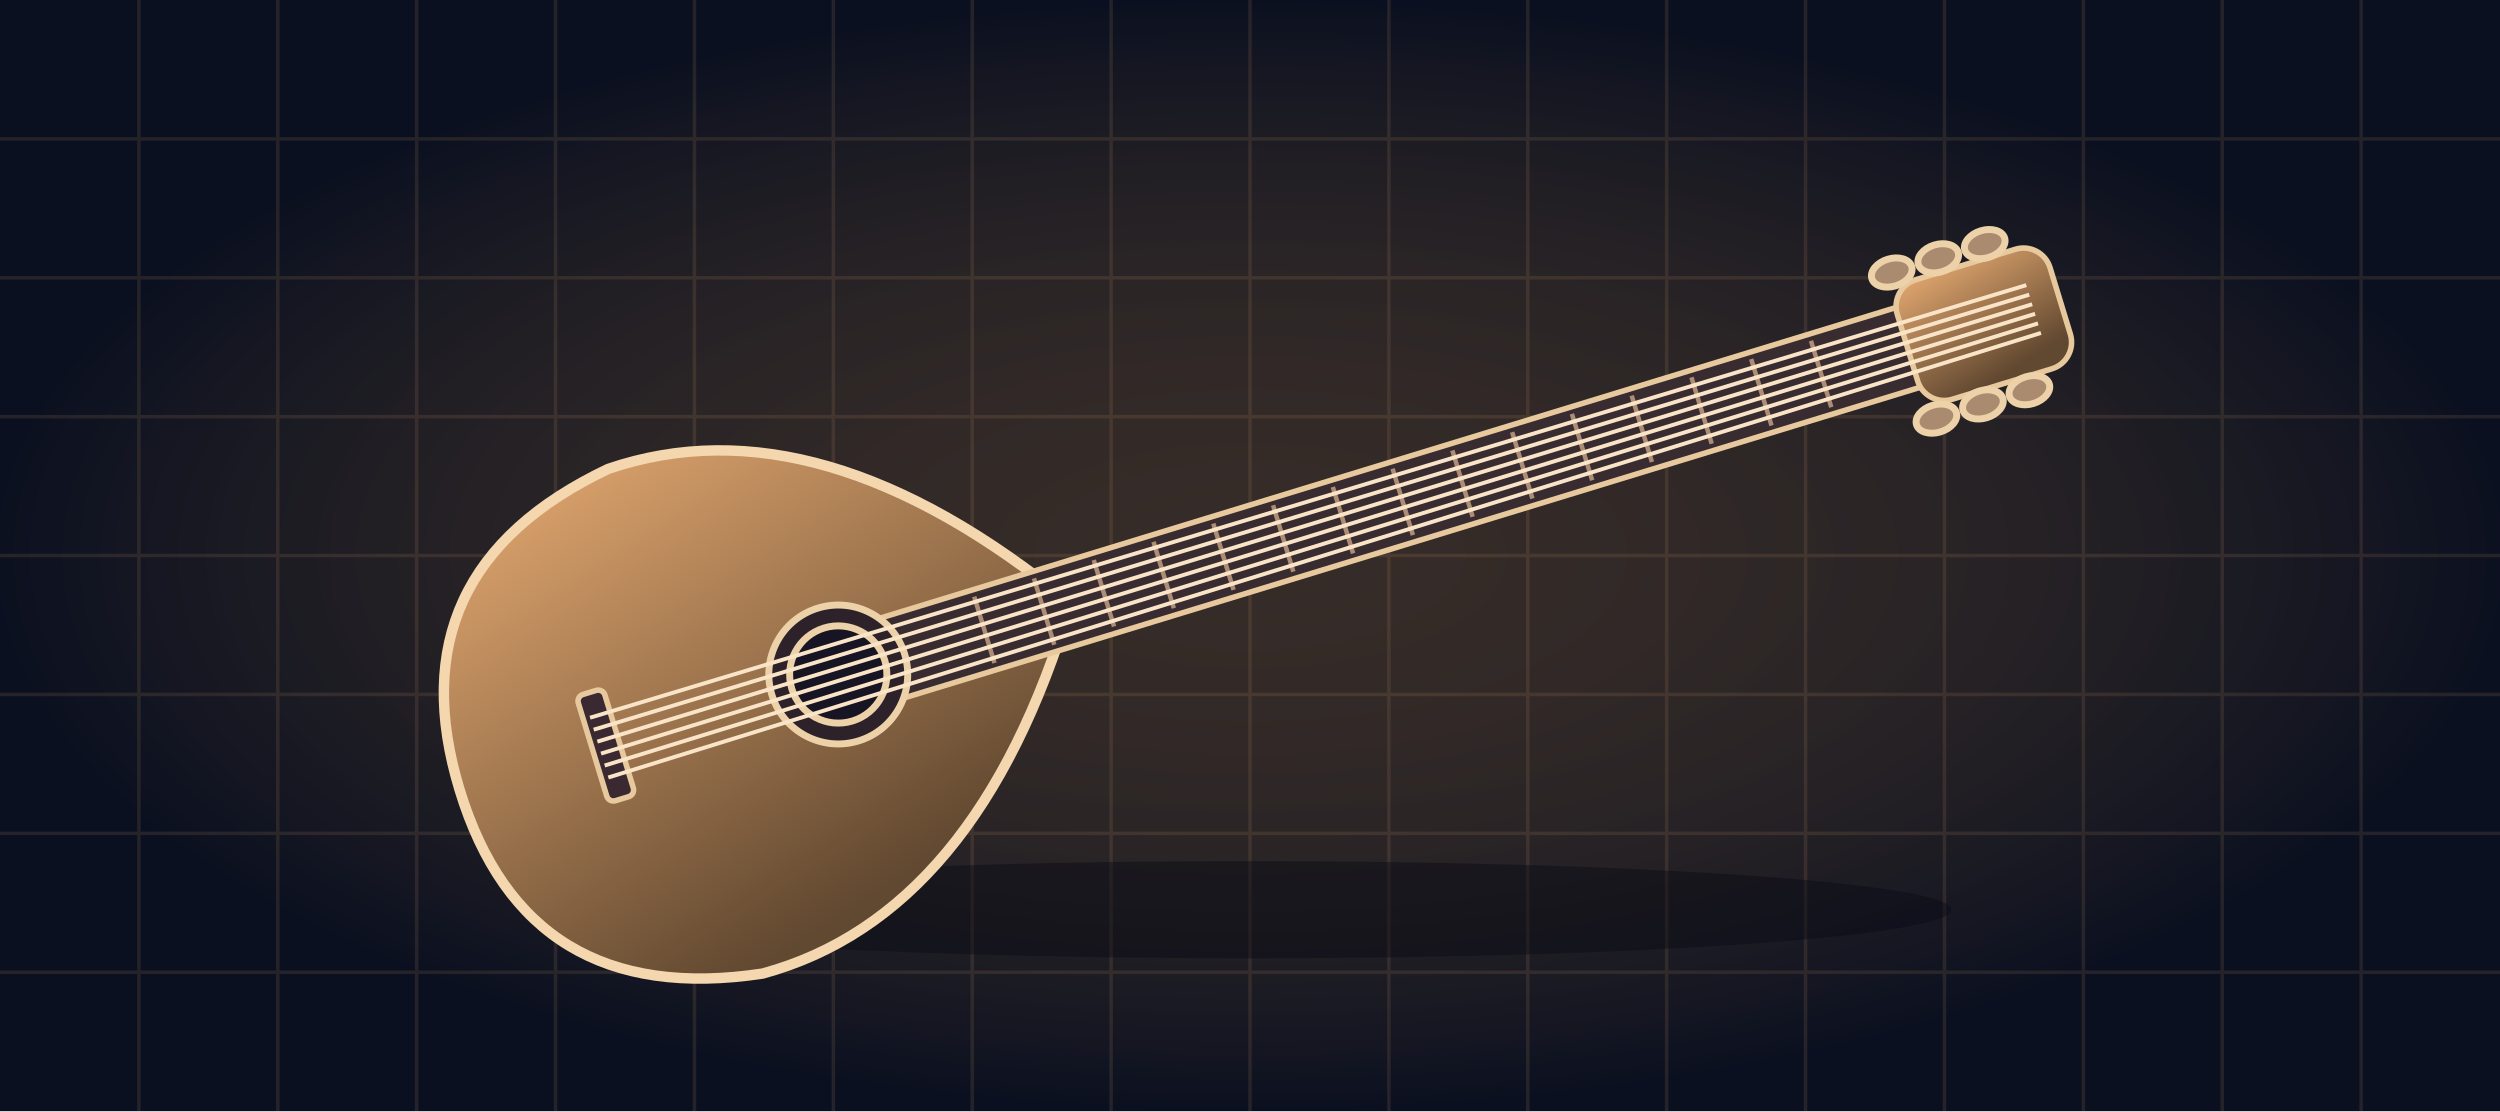
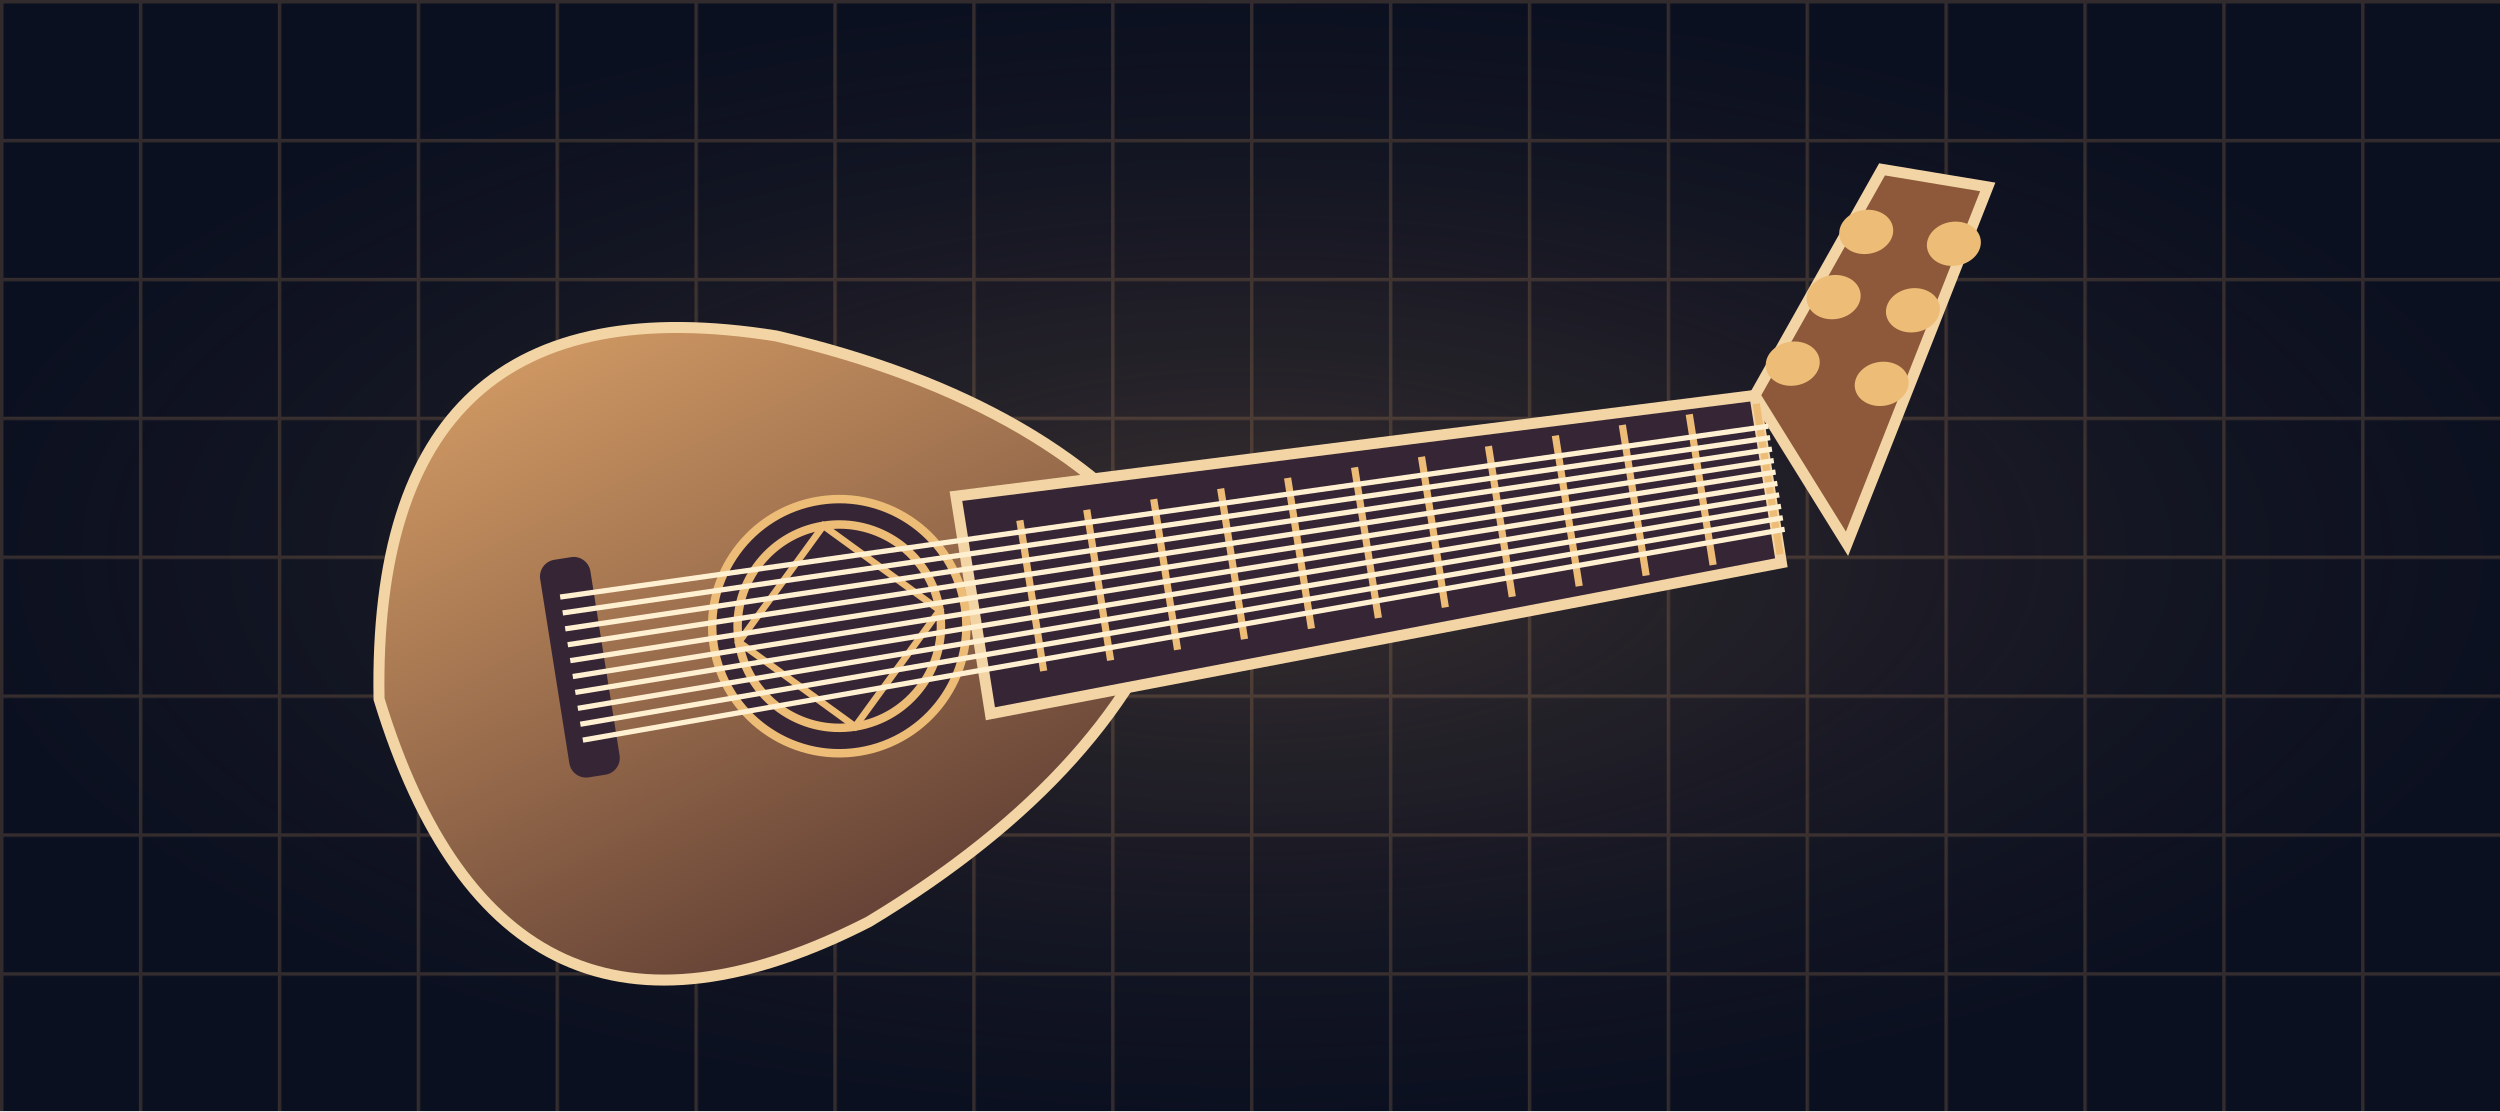
<svg xmlns="http://www.w3.org/2000/svg" viewBox="0 0 360 160">
  <defs>
-     <linearGradient id="metal" x2=".34" y2="1" gradientUnits="objectBoundingBox">
-       <stop stop-color="#e2a76f" />
-       <stop offset="1" stop-color="#614830" />
+     <linearGradient id="wood" x1="0%" y1="0%" x2="38%" y2="100%">
+       <stop stop-color="#d9a067" />
+       <stop offset="1" stop-color="#674437" />
    </linearGradient>
-     <radialGradient id="back">
-       <stop stop-color="#614830" stop-opacity=".49" />
-       <stop offset="1" stop-color="#0b1020" />
+     <radialGradient id="halo">
+       <stop stop-color="#d9a067" stop-opacity=".23" />
+       <stop offset="1" stop-color="#674437" stop-opacity="0" />
    </radialGradient>
+     <pattern id="grid" width="20" height="20" patternUnits="userSpaceOnUse">
+       <path d="M20 0H0V20" fill="none" stroke="#d9a067" stroke-opacity=".19" stroke-width="1" />
+     </pattern>
  </defs>
-   <path fill="#0b1020" d="M0 0h360v160H0z" />
-   <path fill="url(#back)" d="M0 0h360v160H0z" />
-   <g opacity=".12">
-     <path d="M20 0L20 160" fill="none" stroke="#e2a76f" stroke-width="0.5" />
-     <path d="M40 0L40 160" fill="none" stroke="#e2a76f" stroke-width="0.5" />
-     <path d="M60 0L60 160" fill="none" stroke="#e2a76f" stroke-width="0.5" />
-     <path d="M80 0L80 160" fill="none" stroke="#e2a76f" stroke-width="0.5" />
-     <path d="M100 0L100 160" fill="none" stroke="#e2a76f" stroke-width="0.5" />
-     <path d="M120 0L120 160" fill="none" stroke="#e2a76f" stroke-width="0.5" />
-     <path d="M140 0L140 160" fill="none" stroke="#e2a76f" stroke-width="0.5" />
-     <path d="M160 0L160 160" fill="none" stroke="#e2a76f" stroke-width="0.5" />
-     <path d="M180 0L180 160" fill="none" stroke="#e2a76f" stroke-width="0.5" />
-     <path d="M200 0L200 160" fill="none" stroke="#e2a76f" stroke-width="0.5" />
-     <path d="M220 0L220 160" fill="none" stroke="#e2a76f" stroke-width="0.5" />
-     <path d="M240 0L240 160" fill="none" stroke="#e2a76f" stroke-width="0.5" />
-     <path d="M260 0L260 160" fill="none" stroke="#e2a76f" stroke-width="0.5" />
-     <path d="M280 0L280 160" fill="none" stroke="#e2a76f" stroke-width="0.5" />
-     <path d="M300 0L300 160" fill="none" stroke="#e2a76f" stroke-width="0.5" />
-     <path d="M320 0L320 160" fill="none" stroke="#e2a76f" stroke-width="0.5" />
-     <path d="M340 0L340 160" fill="none" stroke="#e2a76f" stroke-width="0.5" />
-     <path d="M0 20L360 20" fill="none" stroke="#e2a76f" stroke-width="0.5" />
-     <path d="M0 40L360 40" fill="none" stroke="#e2a76f" stroke-width="0.5" />
-     <path d="M0 60L360 60" fill="none" stroke="#e2a76f" stroke-width="0.5" />
-     <path d="M0 80L360 80" fill="none" stroke="#e2a76f" stroke-width="0.5" />
-     <path d="M0 100L360 100" fill="none" stroke="#e2a76f" stroke-width="0.5" />
-     <path d="M0 120L360 120" fill="none" stroke="#e2a76f" stroke-width="0.5" />
-     <path d="M0 140L360 140" fill="none" stroke="#e2a76f" stroke-width="0.5" />
-   </g>
-   <ellipse cx="180" cy="131" rx="101" ry="7" fill="#060913" opacity=".44" />
-   <g transform="translate(180 79)">
-     <g transform="rotate(-17) scale(1 1)">
-       <path d="M-27 0Q-53 -39 -85 -38Q-119 -33 -119 0Q-119 33 -85 38Q-53 39 -27 0Z" fill="url(#metal)" stroke="#f4d7ae" stroke-width="1.5" />
-       <rect x="-56" y="-6" width="159" height="12" rx="2" fill="#392c31" stroke="#e7c99d" stroke-width=".8" />
-       <rect x="99" y="-9" width="23" height="18" rx="4" fill="url(#metal)" stroke="#e7c99d" stroke-width=".8" />
-       <ellipse cx="-62" cy="0" rx="10" ry="10" fill="#2d2229" stroke="#edd2a9" stroke-width="1" />
-       <ellipse cx="-62" cy="0" rx="7" ry="7" fill="#171523" stroke="#edd2a9" stroke-width="1" />
-       <rect x="-99" y="-8" width="4" height="16" rx="1" fill="#3a2930" stroke="#e7c99d" stroke-width=".8" />
-       <path d="M-40 -5L-40 5" fill="none" stroke="#ad8d75" stroke-width="0.65" />
-       <path d="M-31 -5L-31 5" fill="none" stroke="#ad8d75" stroke-width="0.65" />
-       <path d="M-22 -5L-22 5" fill="none" stroke="#ad8d75" stroke-width="0.65" />
-       <path d="M-13 -5L-13 5" fill="none" stroke="#ad8d75" stroke-width="0.65" />
-       <path d="M-4 -5L-4 5" fill="none" stroke="#ad8d75" stroke-width="0.65" />
-       <path d="M5 -5L5 5" fill="none" stroke="#ad8d75" stroke-width="0.65" />
-       <path d="M14 -5L14 5" fill="none" stroke="#ad8d75" stroke-width="0.65" />
-       <path d="M23 -5L23 5" fill="none" stroke="#ad8d75" stroke-width="0.65" />
-       <path d="M32 -5L32 5" fill="none" stroke="#ad8d75" stroke-width="0.65" />
-       <path d="M41 -5L41 5" fill="none" stroke="#ad8d75" stroke-width="0.65" />
-       <path d="M50 -5L50 5" fill="none" stroke="#ad8d75" stroke-width="0.65" />
-       <path d="M59 -5L59 5" fill="none" stroke="#ad8d75" stroke-width="0.65" />
-       <path d="M68 -5L68 5" fill="none" stroke="#ad8d75" stroke-width="0.65" />
-       <path d="M77 -5L77 5" fill="none" stroke="#ad8d75" stroke-width="0.65" />
-       <path d="M86 -5L86 5" fill="none" stroke="#ad8d75" stroke-width="0.65" />
-       <path d="M-98 -4.5L118 -3.6" fill="none" stroke="#f9e4c7" stroke-width="0.57" />
-       <path d="M-98 -2.7L118 -2.16" fill="none" stroke="#f9e4c7" stroke-width="0.57" />
-       <path d="M-98 -0.9L118 -0.72" fill="none" stroke="#f9e4c7" stroke-width="0.57" />
-       <path d="M-98 0.9L118 0.72" fill="none" stroke="#f9e4c7" stroke-width="0.57" />
-       <path d="M-98 2.7L118 2.16" fill="none" stroke="#f9e4c7" stroke-width="0.57" />
-       <path d="M-98 4.5L118 3.6" fill="none" stroke="#f9e4c7" stroke-width="0.57" />
-       <ellipse cx="114" cy="-11" rx="3" ry="2" fill="#aa8b70" stroke="#edd2a9" stroke-width="1" />
-       <ellipse cx="114" cy="11" rx="3" ry="2" fill="#aa8b70" stroke="#edd2a9" stroke-width="1" />
-       <ellipse cx="107" cy="-11" rx="3" ry="2" fill="#aa8b70" stroke="#edd2a9" stroke-width="1" />
-       <ellipse cx="107" cy="11" rx="3" ry="2" fill="#aa8b70" stroke="#edd2a9" stroke-width="1" />
-       <ellipse cx="100" cy="-11" rx="3" ry="2" fill="#aa8b70" stroke="#edd2a9" stroke-width="1" />
-       <ellipse cx="100" cy="11" rx="3" ry="2" fill="#aa8b70" stroke="#edd2a9" stroke-width="1" />
-     </g>
+   <rect x="0" y="0" width="360" height="160" rx="0" fill="#0b1020" stroke="none" />
+   <ellipse cx="180.0" cy="80.0" rx="187.2" ry="81.6" fill="url(#halo)" stroke="none" />
+   <rect x="0" y="0" width="360" height="160" rx="0" fill="url(#grid)" stroke="none" />
+   <g transform="translate(204 77) rotate(-9) scale(1.220)">
+     <path d="M-28 0Q-39-22-71-35Q-117-50-124 0Q-117 50-71 35Q-39 22-28 0Z" fill="url(#wood)" stroke="#f3d5a5" stroke-width="1.3" />
+     <path d="M-53-13L42-10V10L-53 13Z" fill="#362535" stroke="#f3d5a5" stroke-width="1.3" />
+     <path d="M42-10L61-34L73-30L50 9Z" fill="#8d593a" stroke="#f3d5a5" stroke-width="1.3" />
+     <ellipse cx="-69" cy="0" rx="15" ry="15" fill="#362535" stroke="#edbc76" />
+     <ellipse cx="-69" cy="0" rx="12" ry="12" fill="none" stroke="#edbc76" />
+     <path d="M-81 0l12 -12 12 12 -12 12Z" fill="none" stroke="#edbc76" stroke-width="0.8" />
+     <rect x="-103" y="-13" width="6" height="26" rx="2" fill="#362535" stroke="none" />
+     <path d="M-46 -9v18" fill="none" stroke="#edbc76" stroke-width="0.85" />
+     <path d="M-38 -9v18" fill="none" stroke="#edbc76" stroke-width="0.85" />
+     <path d="M-30 -9v18" fill="none" stroke="#edbc76" stroke-width="0.85" />
+     <path d="M-22 -9v18" fill="none" stroke="#edbc76" stroke-width="0.85" />
+     <path d="M-14 -9v18" fill="none" stroke="#edbc76" stroke-width="0.85" />
+     <path d="M-6 -9v18" fill="none" stroke="#edbc76" stroke-width="0.85" />
+     <path d="M2 -9v18" fill="none" stroke="#edbc76" stroke-width="0.85" />
+     <path d="M10 -9v18" fill="none" stroke="#edbc76" stroke-width="0.85" />
+     <path d="M18 -9v18" fill="none" stroke="#edbc76" stroke-width="0.85" />
+     <path d="M26 -9v18" fill="none" stroke="#edbc76" stroke-width="0.85" />
+     <path d="M34 -9v18" fill="none" stroke="#edbc76" stroke-width="0.85" />
+     <path d="M42 -9v18" fill="none" stroke="#edbc76" stroke-width="0.85" />
+     <ellipse cx="47" cy="-13" rx="3.2" ry="2.6" fill="#edbc76" stroke="none" />
+     <ellipse cx="53" cy="-20" rx="3.2" ry="2.6" fill="#edbc76" stroke="none" />
+     <ellipse cx="58" cy="-27" rx="3.2" ry="2.6" fill="#edbc76" stroke="none" />
+     <ellipse cx="57" cy="-9" rx="3.2" ry="2.6" fill="#edbc76" stroke="none" />
+     <ellipse cx="62" cy="-17" rx="3.2" ry="2.6" fill="#edbc76" stroke="none" />
+     <ellipse cx="68" cy="-24" rx="3.2" ry="2.6" fill="#edbc76" stroke="none" />
+     <path d="M-101 -8.55L43 -6.16" fill="none" stroke="#fff0d2" stroke-width="0.62" />
+     <path d="M-101 -6.65L43 -4.79" fill="none" stroke="#fff0d2" stroke-width="0.62" />
+     <path d="M-101 -4.75L43 -3.42" fill="none" stroke="#fff0d2" stroke-width="0.62" />
+     <path d="M-101 -2.85L43 -2.05" fill="none" stroke="#fff0d2" stroke-width="0.62" />
+     <path d="M-101 -0.95L43 -0.68" fill="none" stroke="#fff0d2" stroke-width="0.62" />
+     <path d="M-101 0.95L43 0.68" fill="none" stroke="#fff0d2" stroke-width="0.62" />
+     <path d="M-101 2.85L43 2.05" fill="none" stroke="#fff0d2" stroke-width="0.62" />
+     <path d="M-101 4.75L43 3.42" fill="none" stroke="#fff0d2" stroke-width="0.62" />
+     <path d="M-101 6.65L43 4.79" fill="none" stroke="#fff0d2" stroke-width="0.62" />
+     <path d="M-101 8.55L43 6.16" fill="none" stroke="#fff0d2" stroke-width="0.62" />
  </g>
</svg>
